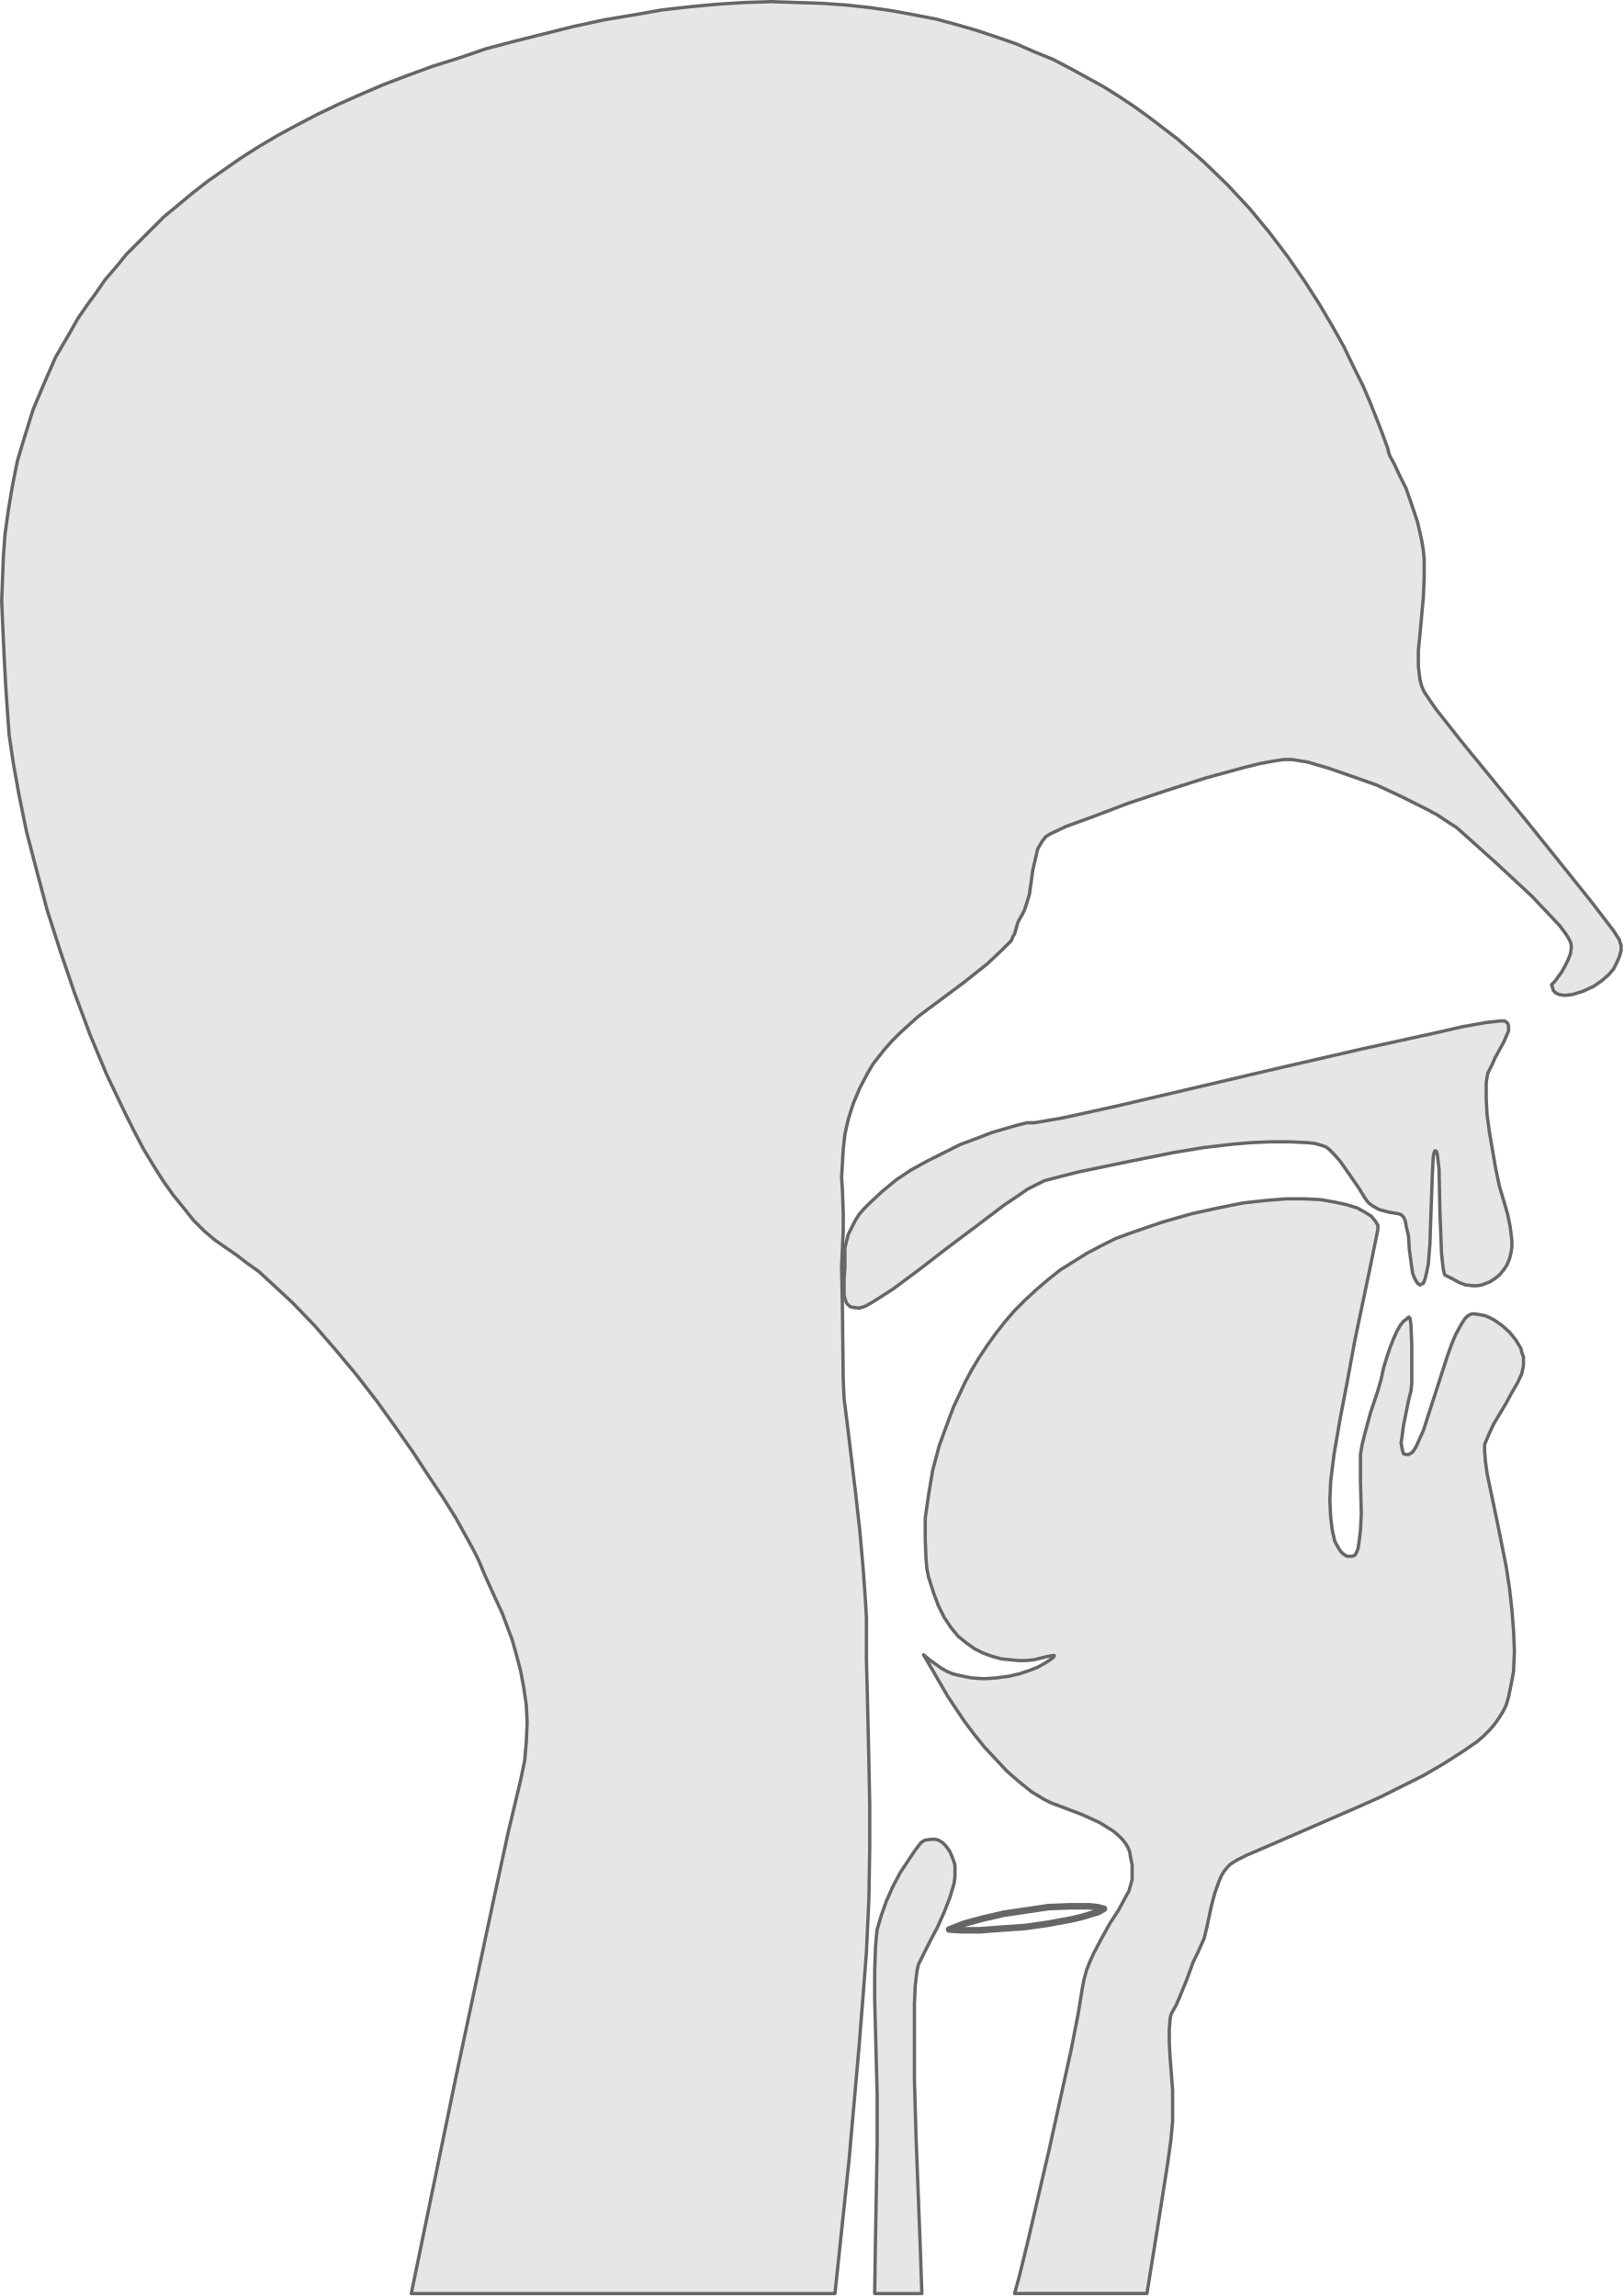
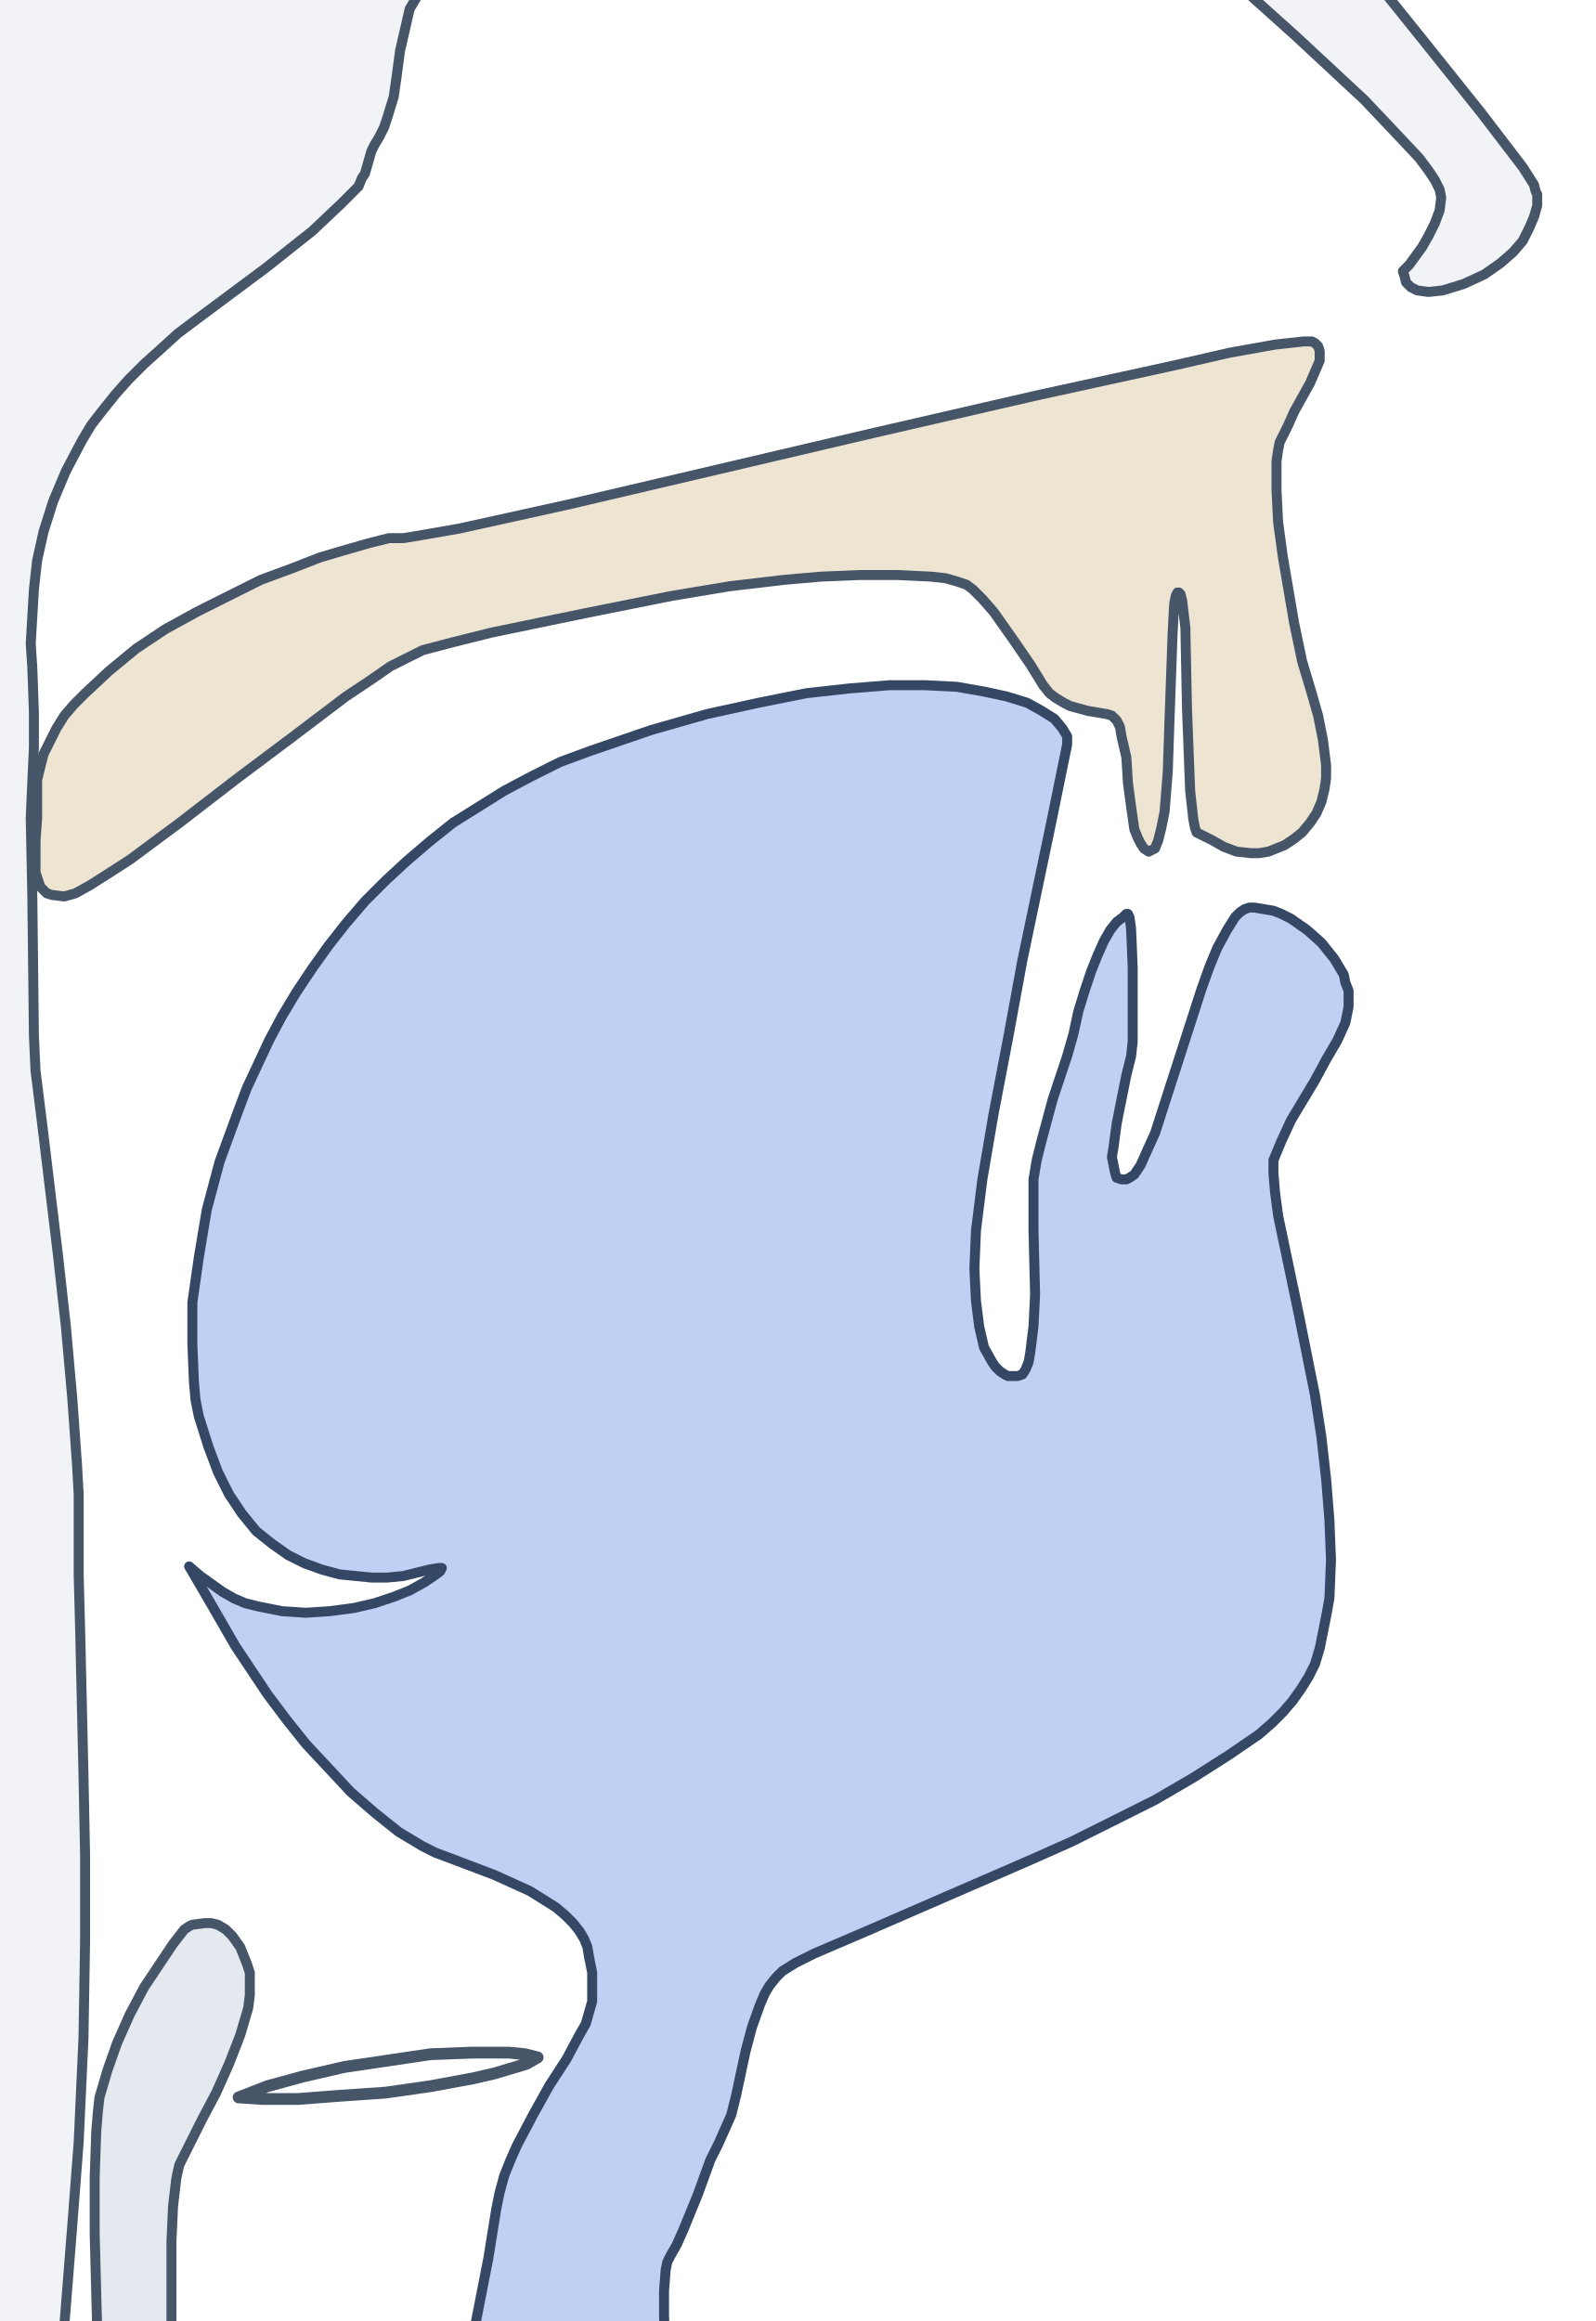
- <svg xmlns="http://www.w3.org/2000/svg" viewBox="0 0 173.038 244.74" id="svg2" height="244.74mm" width="173.038mm" version="1.0">
+ <svg xmlns="http://www.w3.org/2000/svg" viewBox="88 90 88 128" id="svg2" height="640" width="440" version="1.0">
  <defs id="defs4">
    <pattern y="0" x="0" height="6" width="6" patternUnits="userSpaceOnUse" id="WMFhbasepattern" />
  </defs>
-   <path id="path7" d="m 98.249,244.475 0,0 -0.176,-5.115 -0.441,-11.465 -0.177,-6.262 0,-5.644 0,-2.381 0.088,-1.94 0.176,-1.499 0.088,-0.441 0.088,-0.353 0,0 1.235,-2.469 0.794,-1.499 0.706,-1.587 0.618,-1.588 0.441,-1.499 0.088,-0.706 0,-0.618 0,-0.617 -0.176,-0.529 0,0 -0.353,-0.882 -0.441,-0.617 -0.353,-0.353 -0.441,-0.265 -0.353,-0.088 -0.353,0 -0.706,0.088 0,0 -0.176,0.088 -0.265,0.177 -0.617,0.794 -0.706,1.058 -0.882,1.323 -0.794,1.499 -0.706,1.587 -0.529,1.499 -0.441,1.499 0,0 -0.088,0.794 -0.088,1.058 -0.088,2.558 0,3.087 0.088,3.352 0.176,6.791 0,2.91 0,2.381 0,0 -0.176,9.878 -0.088,5.997 5.027,0 z" style="fill:#e6e6e6;fill-opacity:1;fill-rule:nonzero;stroke:#666666;stroke-width:0.353px;stroke-linecap:round;stroke-linejoin:round;stroke-miterlimit:4;stroke-dasharray:none;stroke-opacity:1" />
-   <path id="path9" d="m 88.988,244.475 0,0 1.499,-14.199 1.058,-11.994 0.441,-5.556 0.353,-4.586 0,0 0.264,-5.732 0.088,-5.292 0,-4.851 -0.088,-4.41 -0.176,-7.673 -0.088,-3.352 0,-2.91 0,0 0,-1.499 -0.088,-1.588 -0.264,-3.704 -0.353,-3.969 -0.441,-3.969 -0.882,-7.32 -0.353,-2.822 -0.088,-1.94 0,0 -0.088,-7.673 -0.088,-4.321 0.088,-2.029 0.088,-1.852 0,0 0,-0.97 0,-0.97 -0.088,-2.469 -0.088,-1.323 0.088,-1.499 0.088,-1.499 0.176,-1.587 0.353,-1.588 0.529,-1.676 0.706,-1.676 0.882,-1.676 0.529,-0.882 0.617,-0.794 0.706,-0.882 0.706,-0.794 0.882,-0.882 0.882,-0.794 0.97,-0.882 1.058,-0.794 0,0 3.792,-2.822 2.558,-2.029 1.588,-1.499 0.529,-0.529 0.441,-0.441 0.176,-0.441 0.176,-0.265 0.176,-0.617 0.176,-0.617 0.176,-0.353 0.265,-0.441 0,0 0.264,-0.529 0.176,-0.529 0.353,-1.147 0.176,-1.234 0.176,-1.323 0.265,-1.146 0.264,-1.147 0.264,-0.441 0.265,-0.441 0.353,-0.441 0.441,-0.265 0,0 1.676,-0.794 2.91,-1.058 3.704,-1.411 4.233,-1.411 4.145,-1.323 3.881,-1.058 1.764,-0.441 1.411,-0.265 1.147,-0.176 0.882,0 0,0 1.676,0.264 2.117,0.618 2.558,0.882 2.734,0.97 2.646,1.235 2.646,1.323 1.146,0.617 1.058,0.706 0.97,0.618 0.794,0.706 0,0 3.44,3.087 3.792,3.528 1.587,1.676 1.411,1.499 0.529,0.706 0.353,0.529 0.264,0.529 0.088,0.441 0,0 -0.088,0.706 -0.264,0.706 -0.353,0.706 -0.353,0.618 -0.706,0.97 -0.353,0.353 0,0 0.088,0.264 0.088,0.353 0.265,0.265 0.353,0.176 0.618,0.088 0.794,-0.088 1.146,-0.353 0,0 1.147,-0.529 0.882,-0.618 0.706,-0.617 0.529,-0.617 0.353,-0.706 0.264,-0.618 0.177,-0.618 0,-0.617 0,0 -0.088,-0.176 -0.088,-0.353 -0.617,-0.97 -2.293,-2.998 -3.175,-3.969 -3.616,-4.498 -7.144,-8.731 -2.646,-3.351 -0.794,-1.147 -0.529,-0.794 0,0 -0.264,-0.618 -0.176,-0.617 -0.088,-0.706 -0.088,-0.794 0,-1.676 0.176,-1.764 0.353,-3.881 0.088,-2.028 0,-2.029 0,0 -0.088,-0.97 -0.176,-1.058 -0.441,-1.94 -0.617,-1.852 -0.617,-1.764 -0.706,-1.411 -0.529,-1.147 -0.529,-0.97 0,0 -0.177,-0.706 -0.706,-1.94 -1.146,-2.91 -0.794,-1.852 -0.97,-1.94 -1.058,-2.205 -1.235,-2.205 -1.411,-2.381 -1.587,-2.469 -1.764,-2.558 -1.94,-2.558 -2.117,-2.558 -2.381,-2.558 -2.558,-2.469 -2.734,-2.381 -1.499,-1.147 -1.499,-1.147 -1.587,-1.147 -1.588,-1.058 -1.676,-1.058 -1.764,-0.97 -1.764,-0.97 -1.852,-0.97 -1.94,-0.794 L 108.303,4.674 106.274,3.969 104.157,3.263 102.041,2.646 99.748,2.028 97.455,1.587 95.074,1.147 92.604,0.794 90.135,0.529 87.577,0.353 84.931,0.265 82.197,0.176 79.375,0.265 76.553,0.441 73.643,0.706 70.556,1.058 l -2.999,0.529 -3.175,0.529 -3.263,0.706 0,0 -3.175,0.794 -3.175,0.794 -2.998,0.794 -2.822,0.97 -2.822,0.882 -2.646,0.97 -2.557,0.97 -2.469,1.058 -2.381,1.058 -2.205,1.058 -2.205,1.147 -2.117,1.147 -1.94,1.147 -1.94,1.235 -1.764,1.235 -1.764,1.235 -1.587,1.235 -1.587,1.323 -1.499,1.235 -1.323,1.323 -1.323,1.323 -1.323,1.323 -1.147,1.411 -1.147,1.323 -0.97,1.411 -0.97,1.323 -0.97,1.411 -0.794,1.411 -1.587,2.734 -1.235,2.822 -1.147,2.734 -0.882,2.822 -0.794,2.646 -0.529,2.646 -0.441,2.646 -0.353,2.558 -0.176,2.469 -0.088,2.293 -0.088,2.293 0.088,2.117 0.176,3.881 0.176,3.263 0.176,2.557 0,0 0.176,2.469 0.441,2.999 0.617,3.439 0.794,3.881 1.058,4.057 1.147,4.321 1.411,4.41 1.499,4.41 1.676,4.498 1.764,4.233 1.94,4.057 0.97,1.941 0.97,1.852 1.058,1.764 1.058,1.676 1.058,1.499 1.147,1.411 1.058,1.323 1.147,1.146 1.147,0.97 1.147,0.794 0,0 1.147,0.794 1.147,0.882 1.235,0.882 1.147,1.058 2.381,2.205 2.381,2.469 2.293,2.646 2.205,2.646 2.117,2.734 2.028,2.822 1.852,2.646 1.676,2.558 1.587,2.381 1.323,2.117 1.852,3.351 0.529,1.058 0.264,0.618 0,0 0.177,0.441 0.264,0.618 0.794,1.764 1.058,2.293 0.529,1.411 0.529,1.411 0.441,1.587 0.441,1.676 0.353,1.852 0.265,1.852 0.088,1.852 -0.088,2.028 -0.176,2.029 -0.441,2.117 0,0 -1.323,5.556 -1.676,7.761 -3.881,18.256 -4.763,23.107 45.156,0 z" style="fill:#e6e6e6;fill-opacity:1;fill-rule:nonzero;stroke:#666666;stroke-width:0.353px;stroke-linecap:round;stroke-linejoin:round;stroke-miterlimit:4;stroke-dasharray:none;stroke-opacity:1" />
-   <path id="path11" d="m 101.159,205.669 0,0 1.587,-0.618 1.941,-0.529 2.293,-0.529 2.381,-0.353 2.381,-0.353 2.293,-0.088 2.029,0 0.882,0.088 0.706,0.177 0,0 -0.617,0.353 -0.882,0.264 -0.882,0.264 -1.147,0.265 -2.381,0.441 -2.469,0.353 -2.558,0.177 -2.293,0.176 -1.94,0 -1.323,-0.088 0,0 z" style="fill:none;stroke:#666666;stroke-width:0.706px;stroke-linecap:round;stroke-linejoin:round;stroke-miterlimit:4;stroke-dasharray:none;stroke-opacity:1" />
-   <path id="path13" d="m 151.342,136.966 0,0 0.176,-0.088 0.176,-0.088 0.176,-0.441 0.176,-0.706 0.176,-0.882 0.176,-2.205 0.088,-2.646 0.177,-4.939 0.088,-1.676 0.088,-0.441 0.088,-0.176 0,0 0.088,0 0.088,0.088 0.088,0.353 0.177,1.499 0.088,4.41 0.176,4.586 0.176,1.587 0.088,0.441 0.088,0.264 0,0 0.882,0.441 0.618,0.353 0.706,0.264 0.794,0.088 0.441,0 0.529,-0.088 0.441,-0.176 0.441,-0.177 0.529,-0.353 0.441,-0.353 0,0 0.441,-0.529 0.353,-0.529 0.265,-0.617 0.176,-0.706 0.088,-0.617 0,-0.706 -0.177,-1.411 -0.264,-1.323 -0.353,-1.235 -0.529,-1.764 0,0 -0.441,-2.117 -0.618,-3.616 -0.265,-1.94 -0.088,-1.764 0,-1.588 0.088,-0.617 0.088,-0.441 0,0 0.441,-0.882 0.353,-0.794 0.882,-1.587 0.265,-0.618 0.265,-0.617 0,-0.529 -0.088,-0.265 -0.176,-0.176 0,0 -0.176,-0.088 -0.441,0 -1.587,0.176 -2.469,0.441 -3.087,0.706 -7.673,1.676 -8.819,2.029 -16.933,3.969 -5.997,1.323 -2.028,0.353 -1.058,0.176 0,0 -0.794,0 -1.058,0.265 -1.234,0.353 -1.499,0.441 -1.587,0.618 -1.676,0.618 -1.764,0.882 -1.764,0.882 -1.764,0.97 -1.587,1.058 -1.499,1.235 -1.323,1.235 -0.618,0.617 -0.529,0.618 -0.441,0.706 -0.353,0.706 -0.353,0.706 -0.176,0.706 -0.177,0.706 0,0.794 0,0 0,1.323 -0.088,1.235 0,0.97 0,0.794 0.176,0.529 0.088,0.265 0.176,0.176 0.177,0.177 0.264,0.088 0.706,0.088 0,0 0.617,-0.176 0.794,-0.441 0.97,-0.617 1.235,-0.794 2.734,-2.028 3.087,-2.381 3.175,-2.381 2.911,-2.205 1.323,-0.882 1.147,-0.794 1.058,-0.529 0.706,-0.353 0,0 1.676,-0.441 2.117,-0.529 5.116,-1.058 4.851,-0.97 3.175,-0.529 0,0 2.999,-0.353 2.029,-0.177 2.117,-0.088 2.117,0 1.852,0.088 0.794,0.088 0.618,0.176 0.529,0.176 0.353,0.264 0,0 0.529,0.529 0.618,0.706 1.058,1.499 0.97,1.411 0.706,1.146 0,0 0.353,0.441 0.353,0.264 0.441,0.265 0.353,0.176 0.97,0.264 1.058,0.177 0,0 0.264,0.088 0.265,0.265 0.176,0.353 0.088,0.529 0.264,1.147 0.088,1.411 0.176,1.323 0.177,1.235 0.176,0.441 0.177,0.353 0.176,0.265 0.265,0.176 0,0 z" style="fill:#e6e6e6;fill-opacity:1;fill-rule:nonzero;stroke:#666666;stroke-width:0.353px;stroke-linecap:round;stroke-linejoin:round;stroke-miterlimit:4;stroke-dasharray:none;stroke-opacity:1" />
-   <path id="path15" d="m 122.237,244.475 0,0 1.235,-7.673 0.97,-6.173 0.353,-2.558 0.176,-1.94 0,0 0,-1.587 0,-1.764 -0.264,-3.439 -0.088,-1.588 0,-1.411 0.088,-1.146 0.088,-0.441 0.176,-0.353 0,0 0.353,-0.618 0.353,-0.794 0.794,-1.941 0.706,-1.94 0.441,-0.882 0.353,-0.794 0,0 0.353,-0.794 0.264,-1.058 0.529,-2.469 0.353,-1.323 0.441,-1.235 0.265,-0.617 0.265,-0.441 0.353,-0.441 0.353,-0.353 0,0 0.706,-0.441 1.058,-0.529 3.087,-1.323 4.057,-1.764 4.674,-2.029 2.381,-1.058 2.293,-1.146 2.293,-1.147 2.117,-1.235 1.94,-1.235 1.676,-1.147 0.706,-0.617 0.618,-0.617 0.529,-0.618 0.441,-0.618 0,0 0.441,-0.706 0.353,-0.706 0.265,-0.882 0.176,-0.882 0.177,-0.882 0.176,-0.97 0.088,-2.117 -0.088,-2.205 -0.176,-2.205 -0.265,-2.381 -0.353,-2.293 -0.882,-4.409 -0.794,-3.793 -0.353,-1.676 -0.176,-1.323 -0.088,-1.058 0,-0.706 0,0 0.441,-1.058 0.529,-1.147 1.323,-2.205 0.618,-1.146 0.617,-1.058 0.441,-0.97 0.088,-0.441 0.088,-0.441 0,0 0,-0.441 0,-0.441 -0.176,-0.441 -0.088,-0.441 -0.529,-0.882 -0.706,-0.882 -0.794,-0.706 -0.882,-0.617 -0.529,-0.265 -0.441,-0.176 -0.529,-0.088 -0.529,-0.088 0,0 -0.264,0 -0.265,0.088 -0.265,0.177 -0.264,0.264 -0.441,0.706 -0.529,0.97 -0.441,1.058 -0.441,1.235 -0.882,2.734 -0.882,2.734 -0.794,2.469 -0.441,0.97 -0.353,0.794 -0.353,0.529 -0.265,0.176 -0.176,0.088 0,0 -0.264,0 -0.265,-0.088 -0.088,-0.264 -0.088,-0.441 -0.088,-0.441 0.088,-0.529 0.176,-1.323 0.529,-2.646 0.264,-1.058 0.088,-0.794 0,0 0,-4.145 -0.088,-2.117 -0.088,-0.617 -0.088,-0.176 -0.088,0 0,0 -0.176,0.176 -0.353,0.264 -0.353,0.441 -0.353,0.617 -0.353,0.794 -0.353,0.882 -0.353,1.058 -0.353,1.146 0,0 -0.265,1.235 -0.353,1.234 -0.794,2.381 -0.618,2.293 -0.264,1.058 -0.176,1.058 0,0 0,1.235 0,1.587 0.088,3.528 -0.088,1.764 -0.176,1.411 -0.088,0.529 -0.176,0.441 -0.177,0.265 -0.264,0.088 0,0 -0.264,0 -0.265,0 -0.176,-0.088 -0.264,-0.176 -0.265,-0.264 -0.176,-0.265 -0.441,-0.794 -0.264,-1.147 -0.176,-1.411 -0.088,-1.764 0.088,-2.117 0,0 0.353,-2.822 0.618,-3.616 0.794,-4.145 0.794,-4.322 1.588,-7.584 0.882,-4.322 0,0 0,-0.441 -0.264,-0.441 -0.441,-0.529 -0.706,-0.441 -0.794,-0.441 -1.146,-0.353 -1.235,-0.265 -1.499,-0.264 -1.764,-0.088 -1.94,0 -2.205,0.177 -2.381,0.264 -2.646,0.529 -2.822,0.618 -3.087,0.882 -3.351,1.147 0,0 -1.676,0.617 -1.587,0.794 -1.499,0.794 -1.411,0.882 -1.411,0.882 -1.323,1.058 -1.235,1.058 -1.146,1.058 -1.147,1.146 -1.058,1.235 -0.97,1.235 -0.882,1.235 -0.882,1.323 -0.794,1.323 -0.706,1.323 -0.617,1.323 -0.618,1.323 -0.529,1.411 -0.97,2.646 -0.706,2.646 -0.441,2.646 -0.353,2.469 0,2.293 0.088,2.117 0.088,0.97 0.176,0.882 0,0 0.529,1.676 0.529,1.411 0.617,1.235 0.706,1.058 0.794,0.97 0.882,0.706 0.882,0.617 0.882,0.441 0.97,0.353 0.97,0.264 0.882,0.088 0.882,0.088 0.882,0 0.882,-0.088 0.706,-0.176 0.706,-0.176 0,0 0.529,-0.088 0.176,0 0,0 -0.088,0.177 -0.353,0.264 -0.529,0.353 -0.794,0.441 -0.882,0.353 -1.058,0.353 -1.146,0.264 -1.323,0.176 -1.323,0.088 -1.323,-0.088 -1.323,-0.265 -0.706,-0.176 -0.618,-0.265 -0.618,-0.353 -0.617,-0.441 -0.617,-0.441 -0.618,-0.529 0,0 1.235,2.117 1.323,2.293 1.764,2.646 1.058,1.411 1.058,1.323 1.235,1.323 1.234,1.323 1.323,1.147 1.323,1.058 1.323,0.794 0.706,0.353 0.706,0.264 0,0 2.558,0.97 1.94,0.882 0.706,0.441 0.706,0.441 0.529,0.441 0.441,0.441 0.353,0.441 0.265,0.441 0.176,0.441 0.088,0.529 0.176,0.882 0,1.058 0,0 0,0.529 -0.176,0.618 -0.176,0.617 -0.353,0.617 -0.706,1.323 -0.97,1.499 -0.882,1.588 -0.882,1.676 -0.353,0.794 -0.353,0.882 -0.264,0.97 -0.176,0.882 0,0 -0.441,2.734 -0.794,4.057 -2.293,10.407 -2.293,9.878 -0.882,3.616 -0.529,1.94 14.111,0 z" style="fill:#e6e6e6;fill-opacity:1;fill-rule:nonzero;stroke:#666666;stroke-width:0.353px;stroke-linecap:round;stroke-linejoin:round;stroke-miterlimit:4;stroke-dasharray:none;stroke-opacity:1" />
+   <path id="path7" d="m 98.249,244.475 0,0 -0.176,-5.115 -0.441,-11.465 -0.177,-6.262 0,-5.644 0,-2.381 0.088,-1.94 0.176,-1.499 0.088,-0.441 0.088,-0.353 0,0 1.235,-2.469 0.794,-1.499 0.706,-1.587 0.618,-1.588 0.441,-1.499 0.088,-0.706 0,-0.618 0,-0.617 -0.176,-0.529 0,0 -0.353,-0.882 -0.441,-0.617 -0.353,-0.353 -0.441,-0.265 -0.353,-0.088 -0.353,0 -0.706,0.088 0,0 -0.176,0.088 -0.265,0.177 -0.617,0.794 -0.706,1.058 -0.882,1.323 -0.794,1.499 -0.706,1.587 -0.529,1.499 -0.441,1.499 0,0 -0.088,0.794 -0.088,1.058 -0.088,2.558 0,3.087 0.088,3.352 0.176,6.791 0,2.91 0,2.381 0,0 -0.176,9.878 -0.088,5.997 5.027,0 z" style="fill:#e4e9ef;fill-opacity:1;fill-rule:nonzero;stroke:#475569;stroke-width:0.55;stroke-linecap:round;stroke-linejoin:round;stroke-miterlimit:4;stroke-dasharray:none;stroke-opacity:1" />
+   <path id="path9" d="m 88.988,244.475 0,0 1.499,-14.199 1.058,-11.994 0.441,-5.556 0.353,-4.586 0,0 0.264,-5.732 0.088,-5.292 0,-4.851 -0.088,-4.41 -0.176,-7.673 -0.088,-3.352 0,-2.91 0,0 0,-1.499 -0.088,-1.588 -0.264,-3.704 -0.353,-3.969 -0.441,-3.969 -0.882,-7.32 -0.353,-2.822 -0.088,-1.94 0,0 -0.088,-7.673 -0.088,-4.321 0.088,-2.029 0.088,-1.852 0,0 0,-0.97 0,-0.97 -0.088,-2.469 -0.088,-1.323 0.088,-1.499 0.088,-1.499 0.176,-1.587 0.353,-1.588 0.529,-1.676 0.706,-1.676 0.882,-1.676 0.529,-0.882 0.617,-0.794 0.706,-0.882 0.706,-0.794 0.882,-0.882 0.882,-0.794 0.97,-0.882 1.058,-0.794 0,0 3.792,-2.822 2.558,-2.029 1.588,-1.499 0.529,-0.529 0.441,-0.441 0.176,-0.441 0.176,-0.265 0.176,-0.617 0.176,-0.617 0.176,-0.353 0.265,-0.441 0,0 0.264,-0.529 0.176,-0.529 0.353,-1.147 0.176,-1.234 0.176,-1.323 0.265,-1.146 0.264,-1.147 0.264,-0.441 0.265,-0.441 0.353,-0.441 0.441,-0.265 0,0 1.676,-0.794 2.91,-1.058 3.704,-1.411 4.233,-1.411 4.145,-1.323 3.881,-1.058 1.764,-0.441 1.411,-0.265 1.147,-0.176 0.882,0 0,0 1.676,0.264 2.117,0.618 2.558,0.882 2.734,0.97 2.646,1.235 2.646,1.323 1.146,0.617 1.058,0.706 0.97,0.618 0.794,0.706 0,0 3.44,3.087 3.792,3.528 1.587,1.676 1.411,1.499 0.529,0.706 0.353,0.529 0.264,0.529 0.088,0.441 0,0 -0.088,0.706 -0.264,0.706 -0.353,0.706 -0.353,0.618 -0.706,0.97 -0.353,0.353 0,0 0.088,0.264 0.088,0.353 0.265,0.265 0.353,0.176 0.618,0.088 0.794,-0.088 1.146,-0.353 0,0 1.147,-0.529 0.882,-0.618 0.706,-0.617 0.529,-0.617 0.353,-0.706 0.264,-0.618 0.177,-0.618 0,-0.617 0,0 -0.088,-0.176 -0.088,-0.353 -0.617,-0.97 -2.293,-2.998 -3.175,-3.969 -3.616,-4.498 -7.144,-8.731 -2.646,-3.351 -0.794,-1.147 -0.529,-0.794 0,0 -0.264,-0.618 -0.176,-0.617 -0.088,-0.706 -0.088,-0.794 0,-1.676 0.176,-1.764 0.353,-3.881 0.088,-2.028 0,-2.029 0,0 -0.088,-0.97 -0.176,-1.058 -0.441,-1.94 -0.617,-1.852 -0.617,-1.764 -0.706,-1.411 -0.529,-1.147 -0.529,-0.97 0,0 -0.177,-0.706 -0.706,-1.94 -1.146,-2.91 -0.794,-1.852 -0.97,-1.94 -1.058,-2.205 -1.235,-2.205 -1.411,-2.381 -1.587,-2.469 -1.764,-2.558 -1.94,-2.558 -2.117,-2.558 -2.381,-2.558 -2.558,-2.469 -2.734,-2.381 -1.499,-1.147 -1.499,-1.147 -1.587,-1.147 -1.588,-1.058 -1.676,-1.058 -1.764,-0.97 -1.764,-0.97 -1.852,-0.97 -1.94,-0.794 L 108.303,4.674 106.274,3.969 104.157,3.263 102.041,2.646 99.748,2.028 97.455,1.587 95.074,1.147 92.604,0.794 90.135,0.529 87.577,0.353 84.931,0.265 82.197,0.176 79.375,0.265 76.553,0.441 73.643,0.706 70.556,1.058 l -2.999,0.529 -3.175,0.529 -3.263,0.706 0,0 -3.175,0.794 -3.175,0.794 -2.998,0.794 -2.822,0.97 -2.822,0.882 -2.646,0.97 -2.557,0.97 -2.469,1.058 -2.381,1.058 -2.205,1.058 -2.205,1.147 -2.117,1.147 -1.94,1.147 -1.94,1.235 -1.764,1.235 -1.764,1.235 -1.587,1.235 -1.587,1.323 -1.499,1.235 -1.323,1.323 -1.323,1.323 -1.323,1.323 -1.147,1.411 -1.147,1.323 -0.97,1.411 -0.97,1.323 -0.97,1.411 -0.794,1.411 -1.587,2.734 -1.235,2.822 -1.147,2.734 -0.882,2.822 -0.794,2.646 -0.529,2.646 -0.441,2.646 -0.353,2.558 -0.176,2.469 -0.088,2.293 -0.088,2.293 0.088,2.117 0.176,3.881 0.176,3.263 0.176,2.557 0,0 0.176,2.469 0.441,2.999 0.617,3.439 0.794,3.881 1.058,4.057 1.147,4.321 1.411,4.41 1.499,4.41 1.676,4.498 1.764,4.233 1.94,4.057 0.97,1.941 0.97,1.852 1.058,1.764 1.058,1.676 1.058,1.499 1.147,1.411 1.058,1.323 1.147,1.146 1.147,0.97 1.147,0.794 0,0 1.147,0.794 1.147,0.882 1.235,0.882 1.147,1.058 2.381,2.205 2.381,2.469 2.293,2.646 2.205,2.646 2.117,2.734 2.028,2.822 1.852,2.646 1.676,2.558 1.587,2.381 1.323,2.117 1.852,3.351 0.529,1.058 0.264,0.618 0,0 0.177,0.441 0.264,0.618 0.794,1.764 1.058,2.293 0.529,1.411 0.529,1.411 0.441,1.587 0.441,1.676 0.353,1.852 0.265,1.852 0.088,1.852 -0.088,2.028 -0.176,2.029 -0.441,2.117 0,0 -1.323,5.556 -1.676,7.761 -3.881,18.256 -4.763,23.107 45.156,0 z" style="fill:#f1f3f6;fill-opacity:1;fill-rule:nonzero;stroke:#475569;stroke-width:0.55;stroke-linecap:round;stroke-linejoin:round;stroke-miterlimit:4;stroke-dasharray:none;stroke-opacity:1" />
+   <path id="path11" d="m 101.159,205.669 0,0 1.587,-0.618 1.941,-0.529 2.293,-0.529 2.381,-0.353 2.381,-0.353 2.293,-0.088 2.029,0 0.882,0.088 0.706,0.177 0,0 -0.617,0.353 -0.882,0.264 -0.882,0.264 -1.147,0.265 -2.381,0.441 -2.469,0.353 -2.558,0.177 -2.293,0.176 -1.94,0 -1.323,-0.088 0,0 z" style="fill:none;stroke:#475569;stroke-width:0.65;stroke-linecap:round;stroke-linejoin:round;stroke-miterlimit:4;stroke-dasharray:none;stroke-opacity:1" />
+   <path id="path13" d="m 151.342,136.966 0,0 0.176,-0.088 0.176,-0.088 0.176,-0.441 0.176,-0.706 0.176,-0.882 0.176,-2.205 0.088,-2.646 0.177,-4.939 0.088,-1.676 0.088,-0.441 0.088,-0.176 0,0 0.088,0 0.088,0.088 0.088,0.353 0.177,1.499 0.088,4.41 0.176,4.586 0.176,1.587 0.088,0.441 0.088,0.264 0,0 0.882,0.441 0.618,0.353 0.706,0.264 0.794,0.088 0.441,0 0.529,-0.088 0.441,-0.176 0.441,-0.177 0.529,-0.353 0.441,-0.353 0,0 0.441,-0.529 0.353,-0.529 0.265,-0.617 0.176,-0.706 0.088,-0.617 0,-0.706 -0.177,-1.411 -0.264,-1.323 -0.353,-1.235 -0.529,-1.764 0,0 -0.441,-2.117 -0.618,-3.616 -0.265,-1.94 -0.088,-1.764 0,-1.588 0.088,-0.617 0.088,-0.441 0,0 0.441,-0.882 0.353,-0.794 0.882,-1.587 0.265,-0.618 0.265,-0.617 0,-0.529 -0.088,-0.265 -0.176,-0.176 0,0 -0.176,-0.088 -0.441,0 -1.587,0.176 -2.469,0.441 -3.087,0.706 -7.673,1.676 -8.819,2.029 -16.933,3.969 -5.997,1.323 -2.028,0.353 -1.058,0.176 0,0 -0.794,0 -1.058,0.265 -1.234,0.353 -1.499,0.441 -1.587,0.618 -1.676,0.618 -1.764,0.882 -1.764,0.882 -1.764,0.97 -1.587,1.058 -1.499,1.235 -1.323,1.235 -0.618,0.617 -0.529,0.618 -0.441,0.706 -0.353,0.706 -0.353,0.706 -0.176,0.706 -0.177,0.706 0,0.794 0,0 0,1.323 -0.088,1.235 0,0.97 0,0.794 0.176,0.529 0.088,0.265 0.176,0.176 0.177,0.177 0.264,0.088 0.706,0.088 0,0 0.617,-0.176 0.794,-0.441 0.97,-0.617 1.235,-0.794 2.734,-2.028 3.087,-2.381 3.175,-2.381 2.911,-2.205 1.323,-0.882 1.147,-0.794 1.058,-0.529 0.706,-0.353 0,0 1.676,-0.441 2.117,-0.529 5.116,-1.058 4.851,-0.97 3.175,-0.529 0,0 2.999,-0.353 2.029,-0.177 2.117,-0.088 2.117,0 1.852,0.088 0.794,0.088 0.618,0.176 0.529,0.176 0.353,0.264 0,0 0.529,0.529 0.618,0.706 1.058,1.499 0.97,1.411 0.706,1.146 0,0 0.353,0.441 0.353,0.264 0.441,0.265 0.353,0.176 0.97,0.264 1.058,0.177 0,0 0.264,0.088 0.265,0.265 0.176,0.353 0.088,0.529 0.264,1.147 0.088,1.411 0.176,1.323 0.177,1.235 0.176,0.441 0.177,0.353 0.176,0.265 0.265,0.176 0,0 z" style="fill:#eee4d2;fill-opacity:1;fill-rule:nonzero;stroke:#475569;stroke-width:0.55;stroke-linecap:round;stroke-linejoin:round;stroke-miterlimit:4;stroke-dasharray:none;stroke-opacity:1" />
+   <path id="path15" d="m 122.237,244.475 0,0 1.235,-7.673 0.97,-6.173 0.353,-2.558 0.176,-1.94 0,0 0,-1.587 0,-1.764 -0.264,-3.439 -0.088,-1.588 0,-1.411 0.088,-1.146 0.088,-0.441 0.176,-0.353 0,0 0.353,-0.618 0.353,-0.794 0.794,-1.941 0.706,-1.94 0.441,-0.882 0.353,-0.794 0,0 0.353,-0.794 0.264,-1.058 0.529,-2.469 0.353,-1.323 0.441,-1.235 0.265,-0.617 0.265,-0.441 0.353,-0.441 0.353,-0.353 0,0 0.706,-0.441 1.058,-0.529 3.087,-1.323 4.057,-1.764 4.674,-2.029 2.381,-1.058 2.293,-1.146 2.293,-1.147 2.117,-1.235 1.94,-1.235 1.676,-1.147 0.706,-0.617 0.618,-0.617 0.529,-0.618 0.441,-0.618 0,0 0.441,-0.706 0.353,-0.706 0.265,-0.882 0.176,-0.882 0.177,-0.882 0.176,-0.97 0.088,-2.117 -0.088,-2.205 -0.176,-2.205 -0.265,-2.381 -0.353,-2.293 -0.882,-4.409 -0.794,-3.793 -0.353,-1.676 -0.176,-1.323 -0.088,-1.058 0,-0.706 0,0 0.441,-1.058 0.529,-1.147 1.323,-2.205 0.618,-1.146 0.617,-1.058 0.441,-0.97 0.088,-0.441 0.088,-0.441 0,0 0,-0.441 0,-0.441 -0.176,-0.441 -0.088,-0.441 -0.529,-0.882 -0.706,-0.882 -0.794,-0.706 -0.882,-0.617 -0.529,-0.265 -0.441,-0.176 -0.529,-0.088 -0.529,-0.088 0,0 -0.264,0 -0.265,0.088 -0.265,0.177 -0.264,0.264 -0.441,0.706 -0.529,0.97 -0.441,1.058 -0.441,1.235 -0.882,2.734 -0.882,2.734 -0.794,2.469 -0.441,0.97 -0.353,0.794 -0.353,0.529 -0.265,0.176 -0.176,0.088 0,0 -0.264,0 -0.265,-0.088 -0.088,-0.264 -0.088,-0.441 -0.088,-0.441 0.088,-0.529 0.176,-1.323 0.529,-2.646 0.264,-1.058 0.088,-0.794 0,0 0,-4.145 -0.088,-2.117 -0.088,-0.617 -0.088,-0.176 -0.088,0 0,0 -0.176,0.176 -0.353,0.264 -0.353,0.441 -0.353,0.617 -0.353,0.794 -0.353,0.882 -0.353,1.058 -0.353,1.146 0,0 -0.265,1.235 -0.353,1.234 -0.794,2.381 -0.618,2.293 -0.264,1.058 -0.176,1.058 0,0 0,1.235 0,1.587 0.088,3.528 -0.088,1.764 -0.176,1.411 -0.088,0.529 -0.176,0.441 -0.177,0.265 -0.264,0.088 0,0 -0.264,0 -0.265,0 -0.176,-0.088 -0.264,-0.176 -0.265,-0.264 -0.176,-0.265 -0.441,-0.794 -0.264,-1.147 -0.176,-1.411 -0.088,-1.764 0.088,-2.117 0,0 0.353,-2.822 0.618,-3.616 0.794,-4.145 0.794,-4.322 1.588,-7.584 0.882,-4.322 0,0 0,-0.441 -0.264,-0.441 -0.441,-0.529 -0.706,-0.441 -0.794,-0.441 -1.146,-0.353 -1.235,-0.265 -1.499,-0.264 -1.764,-0.088 -1.94,0 -2.205,0.177 -2.381,0.264 -2.646,0.529 -2.822,0.618 -3.087,0.882 -3.351,1.147 0,0 -1.676,0.617 -1.587,0.794 -1.499,0.794 -1.411,0.882 -1.411,0.882 -1.323,1.058 -1.235,1.058 -1.146,1.058 -1.147,1.146 -1.058,1.235 -0.97,1.235 -0.882,1.235 -0.882,1.323 -0.794,1.323 -0.706,1.323 -0.617,1.323 -0.618,1.323 -0.529,1.411 -0.97,2.646 -0.706,2.646 -0.441,2.646 -0.353,2.469 0,2.293 0.088,2.117 0.088,0.97 0.176,0.882 0,0 0.529,1.676 0.529,1.411 0.617,1.235 0.706,1.058 0.794,0.97 0.882,0.706 0.882,0.617 0.882,0.441 0.97,0.353 0.97,0.264 0.882,0.088 0.882,0.088 0.882,0 0.882,-0.088 0.706,-0.176 0.706,-0.176 0,0 0.529,-0.088 0.176,0 0,0 -0.088,0.177 -0.353,0.264 -0.529,0.353 -0.794,0.441 -0.882,0.353 -1.058,0.353 -1.146,0.264 -1.323,0.176 -1.323,0.088 -1.323,-0.088 -1.323,-0.265 -0.706,-0.176 -0.618,-0.265 -0.618,-0.353 -0.617,-0.441 -0.617,-0.441 -0.618,-0.529 0,0 1.235,2.117 1.323,2.293 1.764,2.646 1.058,1.411 1.058,1.323 1.235,1.323 1.234,1.323 1.323,1.147 1.323,1.058 1.323,0.794 0.706,0.353 0.706,0.264 0,0 2.558,0.97 1.94,0.882 0.706,0.441 0.706,0.441 0.529,0.441 0.441,0.441 0.353,0.441 0.265,0.441 0.176,0.441 0.088,0.529 0.176,0.882 0,1.058 0,0 0,0.529 -0.176,0.618 -0.176,0.617 -0.353,0.617 -0.706,1.323 -0.97,1.499 -0.882,1.588 -0.882,1.676 -0.353,0.794 -0.353,0.882 -0.264,0.97 -0.176,0.882 0,0 -0.441,2.734 -0.794,4.057 -2.293,10.407 -2.293,9.878 -0.882,3.616 -0.529,1.94 14.111,0 z" style="fill:#c0d0f5;fill-opacity:1;fill-rule:nonzero;stroke:#344866;stroke-width:0.55;stroke-linecap:round;stroke-linejoin:round;stroke-miterlimit:4;stroke-dasharray:none;stroke-opacity:1" />
</svg>
